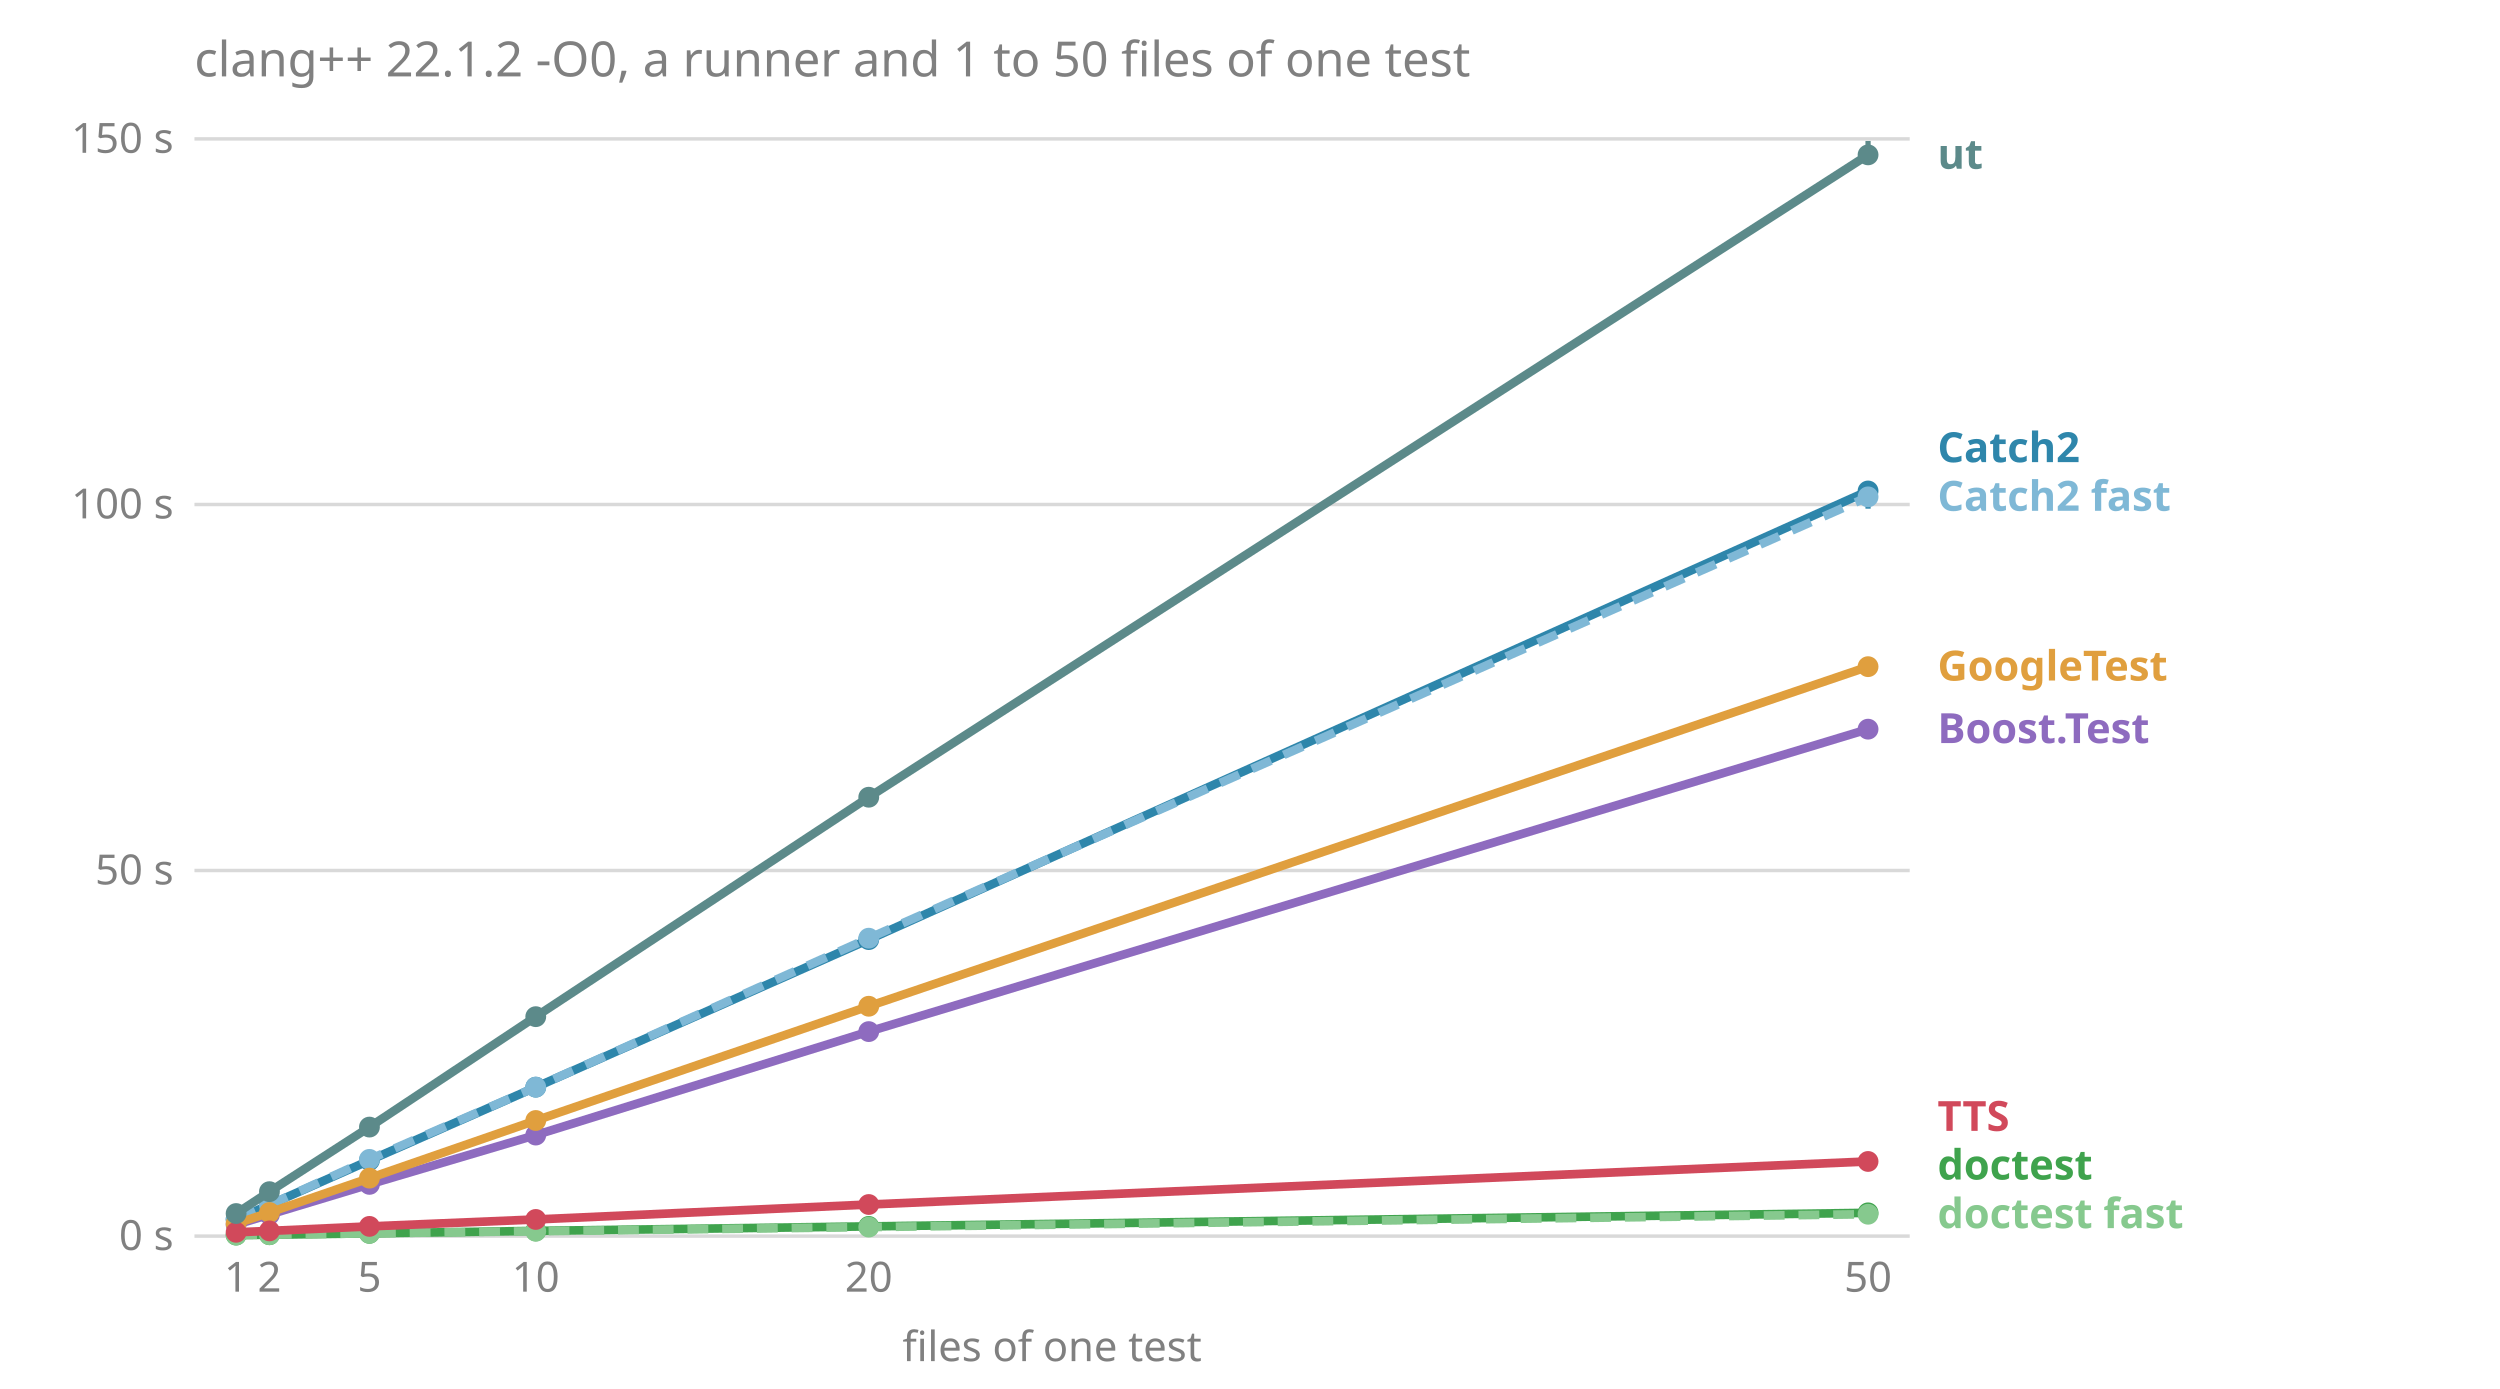
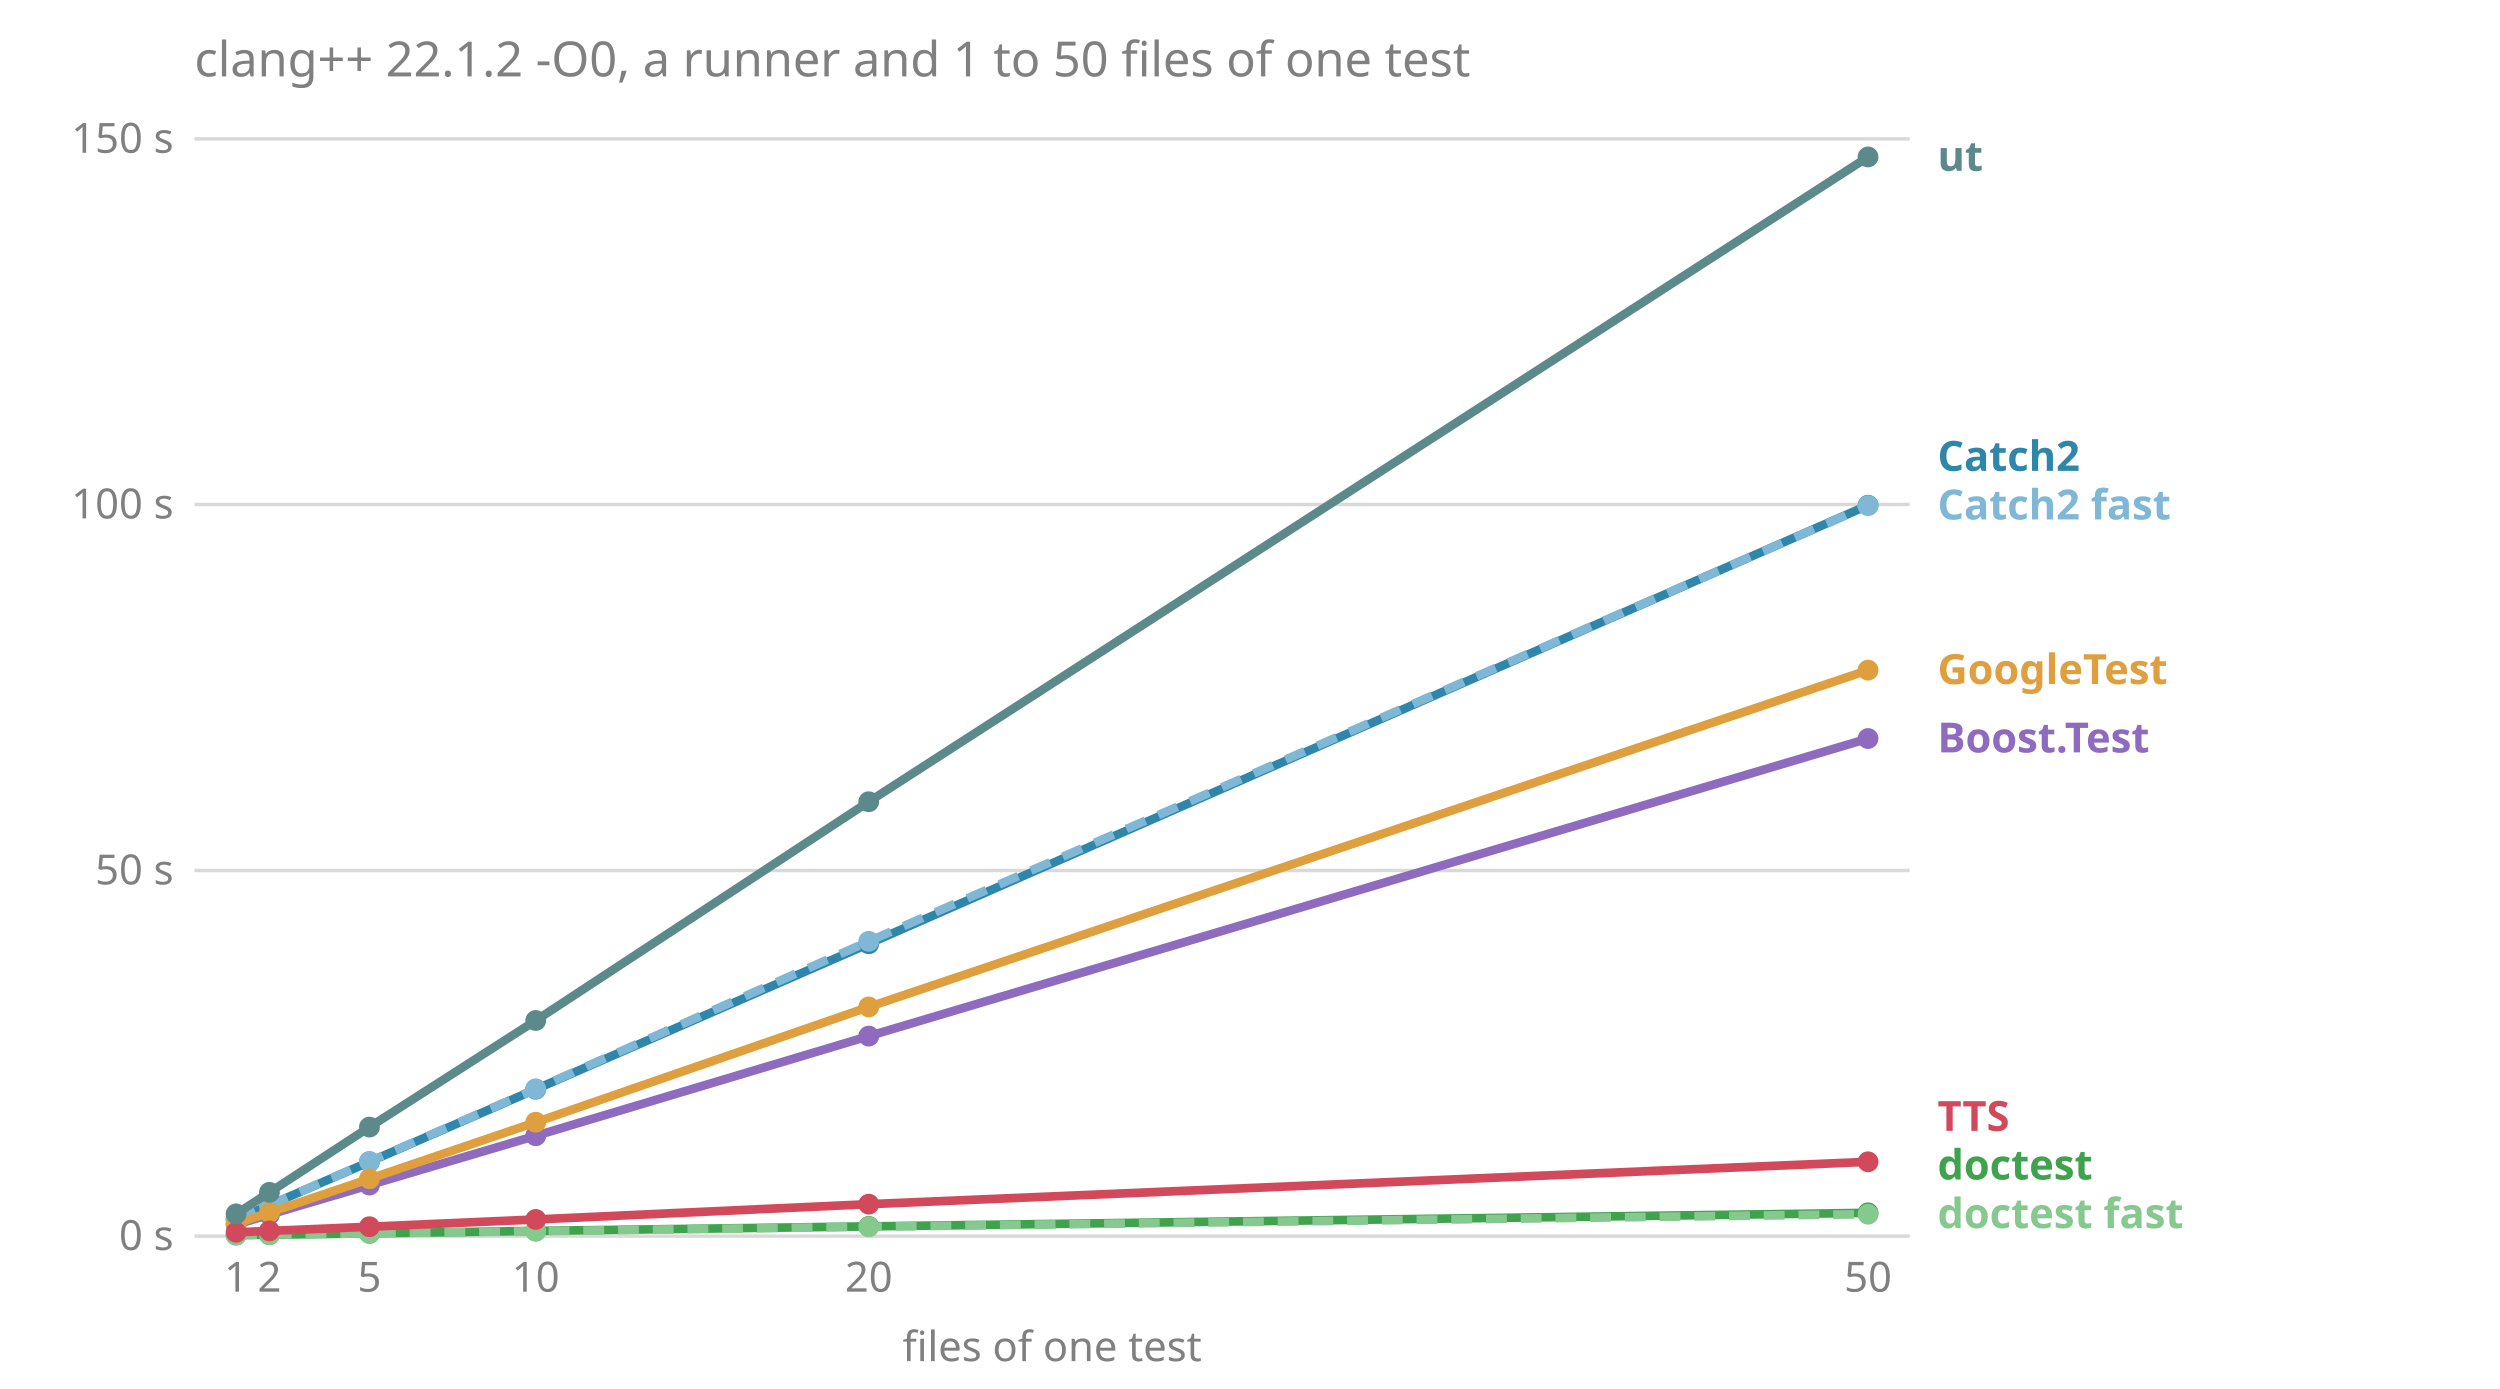
<svg xmlns="http://www.w3.org/2000/svg" viewBox="0 0 720 400" font-family="sans-serif" font-size="12">
  <text x="56.0" y="22.0" fill="#808080" font-size="14">clang++ 22.1.2 -O0, a runner and 1 to 50 files of one test</text>
  <line x1="56.0" x2="550.0" y1="356.0" y2="356.0" stroke="#808080" stroke-opacity="0.3" />
  <text x="50.0" y="360.0" fill="#808080" text-anchor="end">0 s</text>
  <line x1="56.0" x2="550.0" y1="250.7" y2="250.7" stroke="#808080" stroke-opacity="0.3" />
  <text x="50.0" y="254.7" fill="#808080" text-anchor="end">50 s</text>
  <line x1="56.0" x2="550.0" y1="145.3" y2="145.3" stroke="#808080" stroke-opacity="0.3" />
  <text x="50.0" y="149.3" fill="#808080" text-anchor="end">100 s</text>
  <line x1="56.0" x2="550.0" y1="40.0" y2="40.0" stroke="#808080" stroke-opacity="0.3" />
  <text x="50.0" y="44.0" fill="#808080" text-anchor="end">150 s</text>
  <text x="68.0" y="372.0" fill="#808080" text-anchor="middle">1</text>
  <text x="77.6" y="372.0" fill="#808080" text-anchor="middle">2</text>
  <text x="106.4" y="372.0" fill="#808080" text-anchor="middle">5</text>
  <text x="154.3" y="372.0" fill="#808080" text-anchor="middle">10</text>
  <text x="250.2" y="372.0" fill="#808080" text-anchor="middle">20</text>
  <text x="538.0" y="372.0" fill="#808080" text-anchor="middle">50</text>
  <text x="303.0" y="392.0" fill="#808080" text-anchor="middle">files of one test</text>
  <text x="558.0" y="353.7" fill="#86c98e" font-weight="bold">doctest fast</text>
  <text x="558.0" y="339.7" fill="#3fa34d" font-weight="bold">doctest</text>
  <text x="558.0" y="325.7" fill="#d1495b" font-weight="bold">TTS</text>
-   <text x="558.0" y="214.0" fill="#8e6bbf" font-weight="bold">Boost.Test</text>
-   <text x="558.0" y="196.0" fill="#e09f3e" font-weight="bold">GoogleTest</text>
-   <text x="558.0" y="147.1" fill="#7fb8d6" font-weight="bold">Catch2 fast</text>
-   <text x="558.0" y="133.1" fill="#2e86ab" font-weight="bold">Catch2</text>
-   <text x="558.0" y="48.6" fill="#5c8a8a" font-weight="bold">ut</text>
-   <polyline points="68.0,352.7 77.6,349.8 106.4,341.1 154.3,326.9 250.2,297.1 538.0,210.0" fill="none" stroke="#8e6bbf" stroke-width="2.5" />
+   <text x="558.0" y="216.7" fill="#8e6bbf" font-weight="bold">Boost.Test</text>
+   <text x="558.0" y="197.0" fill="#e09f3e" font-weight="bold">GoogleTest</text>
+   <text x="558.0" y="149.6" fill="#7fb8d6" font-weight="bold">Catch2 fast</text>
+   <text x="558.0" y="135.6" fill="#2e86ab" font-weight="bold">Catch2</text>
+   <text x="558.0" y="49.2" fill="#5c8a8a" font-weight="bold">ut</text>
+   <polyline points="68.0,352.7 77.6,349.8 106.4,341.3 154.3,327.1 250.2,298.4 538.0,212.7" fill="none" stroke="#8e6bbf" stroke-width="2.5" />
  <line x1="68.0" x2="68.0" y1="352.7" y2="352.6" stroke="#8e6bbf" stroke-width="1.5" />
  <circle cx="68.0" cy="352.7" r="3" fill="#8e6bbf" />
  <line x1="77.6" x2="77.6" y1="349.8" y2="349.8" stroke="#8e6bbf" stroke-width="1.5" />
  <circle cx="77.6" cy="349.8" r="3" fill="#8e6bbf" />
-   <line x1="106.4" x2="106.4" y1="341.3" y2="341.0" stroke="#8e6bbf" stroke-width="1.5" />
-   <circle cx="106.4" cy="341.1" r="3" fill="#8e6bbf" />
-   <line x1="154.3" x2="154.3" y1="326.9" y2="326.8" stroke="#8e6bbf" stroke-width="1.5" />
-   <circle cx="154.3" cy="326.9" r="3" fill="#8e6bbf" />
-   <line x1="250.2" x2="250.2" y1="298.5" y2="297.0" stroke="#8e6bbf" stroke-width="1.5" />
-   <circle cx="250.2" cy="297.1" r="3" fill="#8e6bbf" />
-   <line x1="538.0" x2="538.0" y1="211.4" y2="209.0" stroke="#8e6bbf" stroke-width="1.5" />
-   <circle cx="538.0" cy="210.0" r="3" fill="#8e6bbf" />
-   <polyline points="68.0,351.2 77.6,347.0 106.4,334.2 154.3,313.1 250.2,270.6 538.0,141.4" fill="none" stroke="#2e86ab" stroke-width="2.5" />
-   <line x1="68.0" x2="68.0" y1="351.2" y2="351.2" stroke="#2e86ab" stroke-width="1.5" />
+   <line x1="106.4" x2="106.4" y1="341.4" y2="341.2" stroke="#8e6bbf" stroke-width="1.5" />
+   <circle cx="106.4" cy="341.3" r="3" fill="#8e6bbf" />
+   <line x1="154.3" x2="154.3" y1="327.1" y2="326.8" stroke="#8e6bbf" stroke-width="1.5" />
+   <circle cx="154.3" cy="327.1" r="3" fill="#8e6bbf" />
+   <line x1="250.2" x2="250.2" y1="298.9" y2="298.2" stroke="#8e6bbf" stroke-width="1.5" />
+   <circle cx="250.2" cy="298.4" r="3" fill="#8e6bbf" />
+   <line x1="538.0" x2="538.0" y1="213.2" y2="211.1" stroke="#8e6bbf" stroke-width="1.5" />
+   <circle cx="538.0" cy="212.7" r="3" fill="#8e6bbf" />
+   <polyline points="68.0,351.2 77.6,347.1 106.4,334.6 154.3,313.7 250.2,271.8 538.0,145.5" fill="none" stroke="#2e86ab" stroke-width="2.5" />
+   <line x1="68.0" x2="68.0" y1="351.2" y2="351.1" stroke="#2e86ab" stroke-width="1.5" />
  <circle cx="68.0" cy="351.2" r="3" fill="#2e86ab" />
  <line x1="77.6" x2="77.6" y1="347.1" y2="347.0" stroke="#2e86ab" stroke-width="1.5" />
-   <circle cx="77.6" cy="347.0" r="3" fill="#2e86ab" />
-   <line x1="106.4" x2="106.4" y1="334.6" y2="334.1" stroke="#2e86ab" stroke-width="1.5" />
-   <circle cx="106.4" cy="334.2" r="3" fill="#2e86ab" />
-   <line x1="154.3" x2="154.3" y1="313.8" y2="313.0" stroke="#2e86ab" stroke-width="1.5" />
-   <circle cx="154.3" cy="313.1" r="3" fill="#2e86ab" />
-   <line x1="250.2" x2="250.2" y1="271.3" y2="270.4" stroke="#2e86ab" stroke-width="1.5" />
-   <circle cx="250.2" cy="270.6" r="3" fill="#2e86ab" />
-   <line x1="538.0" x2="538.0" y1="146.5" y2="141.3" stroke="#2e86ab" stroke-width="1.5" />
-   <circle cx="538.0" cy="141.4" r="3" fill="#2e86ab" />
-   <polyline points="68.0,351.1 77.6,347.0 106.4,333.9 154.3,313.1 250.2,270.2 538.0,143.1" fill="none" stroke="#7fb8d6" stroke-width="2.5" stroke-dasharray="6 4" />
-   <line x1="68.0" x2="68.0" y1="351.2" y2="351.0" stroke="#7fb8d6" stroke-width="1.5" />
-   <circle cx="68.0" cy="351.1" r="3" fill="#7fb8d6" />
+   <circle cx="77.6" cy="347.1" r="3" fill="#2e86ab" />
+   <line x1="106.4" x2="106.4" y1="334.7" y2="334.4" stroke="#2e86ab" stroke-width="1.5" />
+   <circle cx="106.4" cy="334.6" r="3" fill="#2e86ab" />
+   <line x1="154.3" x2="154.3" y1="313.7" y2="313.3" stroke="#2e86ab" stroke-width="1.5" />
+   <circle cx="154.3" cy="313.7" r="3" fill="#2e86ab" />
+   <line x1="250.2" x2="250.2" y1="271.9" y2="271.5" stroke="#2e86ab" stroke-width="1.5" />
+   <circle cx="250.2" cy="271.8" r="3" fill="#2e86ab" />
+   <line x1="538.0" x2="538.0" y1="146.1" y2="144.0" stroke="#2e86ab" stroke-width="1.5" />
+   <circle cx="538.0" cy="145.5" r="3" fill="#2e86ab" />
+   <polyline points="68.0,351.2 77.6,347.1 106.4,334.5 154.3,313.6 250.2,271.1 538.0,145.6" fill="none" stroke="#7fb8d6" stroke-width="2.5" stroke-dasharray="6 4" />
+   <line x1="68.0" x2="68.0" y1="351.2" y2="351.1" stroke="#7fb8d6" stroke-width="1.5" />
+   <circle cx="68.0" cy="351.2" r="3" fill="#7fb8d6" />
  <line x1="77.6" x2="77.6" y1="347.1" y2="347.0" stroke="#7fb8d6" stroke-width="1.5" />
-   <circle cx="77.6" cy="347.0" r="3" fill="#7fb8d6" />
-   <line x1="106.4" x2="106.4" y1="334.7" y2="333.9" stroke="#7fb8d6" stroke-width="1.5" />
-   <circle cx="106.4" cy="333.9" r="3" fill="#7fb8d6" />
-   <line x1="154.3" x2="154.3" y1="313.5" y2="313.0" stroke="#7fb8d6" stroke-width="1.5" />
-   <circle cx="154.3" cy="313.1" r="3" fill="#7fb8d6" />
-   <line x1="250.2" x2="250.2" y1="271.4" y2="270.0" stroke="#7fb8d6" stroke-width="1.5" />
-   <circle cx="250.2" cy="270.2" r="3" fill="#7fb8d6" />
-   <line x1="538.0" x2="538.0" y1="145.7" y2="142.5" stroke="#7fb8d6" stroke-width="1.5" />
-   <circle cx="538.0" cy="143.1" r="3" fill="#7fb8d6" />
+   <circle cx="77.6" cy="347.1" r="3" fill="#7fb8d6" />
+   <line x1="106.4" x2="106.4" y1="334.7" y2="334.3" stroke="#7fb8d6" stroke-width="1.5" />
+   <circle cx="106.4" cy="334.5" r="3" fill="#7fb8d6" />
+   <line x1="154.3" x2="154.3" y1="313.7" y2="313.4" stroke="#7fb8d6" stroke-width="1.5" />
+   <circle cx="154.3" cy="313.6" r="3" fill="#7fb8d6" />
+   <line x1="250.2" x2="250.2" y1="271.3" y2="270.8" stroke="#7fb8d6" stroke-width="1.5" />
+   <circle cx="250.2" cy="271.1" r="3" fill="#7fb8d6" />
+   <line x1="538.0" x2="538.0" y1="146.9" y2="145.3" stroke="#7fb8d6" stroke-width="1.5" />
+   <circle cx="538.0" cy="145.6" r="3" fill="#7fb8d6" />
  <polyline points="68.0,355.7 77.6,355.6 106.4,355.2 154.3,354.5 250.2,353.2 538.0,349.3" fill="none" stroke="#3fa34d" stroke-width="2.5" />
  <line x1="68.0" x2="68.0" y1="355.7" y2="355.7" stroke="#3fa34d" stroke-width="1.5" />
  <circle cx="68.0" cy="355.7" r="3" fill="#3fa34d" />
  <line x1="77.6" x2="77.6" y1="355.6" y2="355.6" stroke="#3fa34d" stroke-width="1.5" />
  <circle cx="77.6" cy="355.6" r="3" fill="#3fa34d" />
  <line x1="106.4" x2="106.4" y1="355.2" y2="355.2" stroke="#3fa34d" stroke-width="1.5" />
  <circle cx="106.4" cy="355.2" r="3" fill="#3fa34d" />
-   <line x1="154.3" x2="154.3" y1="354.6" y2="354.5" stroke="#3fa34d" stroke-width="1.5" />
+   <line x1="154.3" x2="154.3" y1="354.5" y2="354.5" stroke="#3fa34d" stroke-width="1.5" />
  <circle cx="154.3" cy="354.5" r="3" fill="#3fa34d" />
-   <line x1="250.2" x2="250.2" y1="353.3" y2="353.2" stroke="#3fa34d" stroke-width="1.5" />
+   <line x1="250.2" x2="250.2" y1="353.2" y2="353.2" stroke="#3fa34d" stroke-width="1.5" />
  <circle cx="250.2" cy="353.2" r="3" fill="#3fa34d" />
-   <line x1="538.0" x2="538.0" y1="349.4" y2="349.2" stroke="#3fa34d" stroke-width="1.5" />
+   <line x1="538.0" x2="538.0" y1="349.3" y2="349.3" stroke="#3fa34d" stroke-width="1.5" />
  <circle cx="538.0" cy="349.3" r="3" fill="#3fa34d" />
-   <polyline points="68.0,355.7 77.6,355.6 106.4,355.2 154.3,354.6 250.2,353.4 538.0,349.7" fill="none" stroke="#86c98e" stroke-width="2.5" stroke-dasharray="6 4" />
+   <polyline points="68.0,355.7 77.6,355.6 106.4,355.2 154.3,354.6 250.2,353.3 538.0,349.7" fill="none" stroke="#86c98e" stroke-width="2.5" stroke-dasharray="6 4" />
  <line x1="68.0" x2="68.0" y1="355.7" y2="355.7" stroke="#86c98e" stroke-width="1.5" />
  <circle cx="68.0" cy="355.7" r="3" fill="#86c98e" />
  <line x1="77.6" x2="77.6" y1="355.6" y2="355.6" stroke="#86c98e" stroke-width="1.5" />
  <circle cx="77.6" cy="355.6" r="3" fill="#86c98e" />
  <line x1="106.4" x2="106.4" y1="355.2" y2="355.2" stroke="#86c98e" stroke-width="1.5" />
  <circle cx="106.4" cy="355.2" r="3" fill="#86c98e" />
  <line x1="154.3" x2="154.3" y1="354.6" y2="354.6" stroke="#86c98e" stroke-width="1.5" />
  <circle cx="154.3" cy="354.6" r="3" fill="#86c98e" />
-   <line x1="250.2" x2="250.2" y1="353.4" y2="353.3" stroke="#86c98e" stroke-width="1.5" />
-   <circle cx="250.2" cy="353.4" r="3" fill="#86c98e" />
-   <line x1="538.0" x2="538.0" y1="349.8" y2="349.5" stroke="#86c98e" stroke-width="1.5" />
+   <line x1="250.2" x2="250.2" y1="353.3" y2="353.3" stroke="#86c98e" stroke-width="1.5" />
+   <circle cx="250.2" cy="353.3" r="3" fill="#86c98e" />
+   <line x1="538.0" x2="538.0" y1="349.7" y2="349.6" stroke="#86c98e" stroke-width="1.5" />
  <circle cx="538.0" cy="349.7" r="3" fill="#86c98e" />
-   <polyline points="68.0,352.4 77.6,349.2 106.4,339.3 154.3,322.7 250.2,289.8 538.0,192.0" fill="none" stroke="#e09f3e" stroke-width="2.5" />
-   <line x1="68.0" x2="68.0" y1="352.5" y2="352.3" stroke="#e09f3e" stroke-width="1.5" />
+   <polyline points="68.0,352.4 77.6,349.2 106.4,339.5 154.3,323.2 250.2,290.0 538.0,193.0" fill="none" stroke="#e09f3e" stroke-width="2.5" />
+   <line x1="68.0" x2="68.0" y1="352.4" y2="352.4" stroke="#e09f3e" stroke-width="1.5" />
  <circle cx="68.0" cy="352.4" r="3" fill="#e09f3e" />
-   <line x1="77.6" x2="77.6" y1="349.3" y2="349.2" stroke="#e09f3e" stroke-width="1.5" />
+   <line x1="77.6" x2="77.6" y1="349.3" y2="349.1" stroke="#e09f3e" stroke-width="1.5" />
  <circle cx="77.6" cy="349.2" r="3" fill="#e09f3e" />
-   <line x1="106.4" x2="106.4" y1="339.4" y2="339.1" stroke="#e09f3e" stroke-width="1.5" />
-   <circle cx="106.4" cy="339.3" r="3" fill="#e09f3e" />
-   <line x1="154.3" x2="154.3" y1="323.5" y2="322.7" stroke="#e09f3e" stroke-width="1.5" />
-   <circle cx="154.3" cy="322.7" r="3" fill="#e09f3e" />
-   <line x1="250.2" x2="250.2" y1="289.9" y2="289.0" stroke="#e09f3e" stroke-width="1.5" />
-   <circle cx="250.2" cy="289.8" r="3" fill="#e09f3e" />
-   <line x1="538.0" x2="538.0" y1="193.5" y2="190.3" stroke="#e09f3e" stroke-width="1.5" />
-   <circle cx="538.0" cy="192.0" r="3" fill="#e09f3e" />
-   <polyline points="68.0,354.9 77.6,354.5 106.4,353.2 154.3,351.2 250.2,346.9 538.0,334.5" fill="none" stroke="#d1495b" stroke-width="2.5" />
+   <line x1="106.4" x2="106.4" y1="339.7" y2="339.5" stroke="#e09f3e" stroke-width="1.5" />
+   <circle cx="106.4" cy="339.5" r="3" fill="#e09f3e" />
+   <line x1="154.3" x2="154.3" y1="323.4" y2="323.0" stroke="#e09f3e" stroke-width="1.5" />
+   <circle cx="154.3" cy="323.2" r="3" fill="#e09f3e" />
+   <line x1="250.2" x2="250.2" y1="290.4" y2="289.6" stroke="#e09f3e" stroke-width="1.5" />
+   <circle cx="250.2" cy="290.0" r="3" fill="#e09f3e" />
+   <line x1="538.0" x2="538.0" y1="193.9" y2="192.7" stroke="#e09f3e" stroke-width="1.5" />
+   <circle cx="538.0" cy="193.0" r="3" fill="#e09f3e" />
+   <polyline points="68.0,354.9 77.6,354.5 106.4,353.3 154.3,351.2 250.2,346.8 538.0,334.6" fill="none" stroke="#d1495b" stroke-width="2.5" />
  <line x1="68.0" x2="68.0" y1="354.9" y2="354.9" stroke="#d1495b" stroke-width="1.5" />
  <circle cx="68.0" cy="354.9" r="3" fill="#d1495b" />
  <line x1="77.6" x2="77.6" y1="354.5" y2="354.5" stroke="#d1495b" stroke-width="1.5" />
  <circle cx="77.6" cy="354.5" r="3" fill="#d1495b" />
-   <line x1="106.4" x2="106.4" y1="353.2" y2="353.2" stroke="#d1495b" stroke-width="1.5" />
-   <circle cx="106.4" cy="353.2" r="3" fill="#d1495b" />
-   <line x1="154.3" x2="154.3" y1="351.2" y2="351.1" stroke="#d1495b" stroke-width="1.5" />
+   <line x1="106.4" x2="106.4" y1="353.3" y2="353.2" stroke="#d1495b" stroke-width="1.5" />
+   <circle cx="106.4" cy="353.3" r="3" fill="#d1495b" />
+   <line x1="154.3" x2="154.3" y1="351.2" y2="351.0" stroke="#d1495b" stroke-width="1.5" />
  <circle cx="154.3" cy="351.2" r="3" fill="#d1495b" />
-   <line x1="250.2" x2="250.2" y1="347.0" y2="346.8" stroke="#d1495b" stroke-width="1.5" />
-   <circle cx="250.2" cy="346.9" r="3" fill="#d1495b" />
-   <line x1="538.0" x2="538.0" y1="334.7" y2="334.4" stroke="#d1495b" stroke-width="1.5" />
-   <circle cx="538.0" cy="334.5" r="3" fill="#d1495b" />
-   <polyline points="68.0,349.5 77.6,343.2 106.4,324.6 154.3,292.8 250.2,229.6 538.0,44.6" fill="none" stroke="#5c8a8a" stroke-width="2.5" />
-   <line x1="68.0" x2="68.0" y1="349.6" y2="349.4" stroke="#5c8a8a" stroke-width="1.5" />
-   <circle cx="68.0" cy="349.5" r="3" fill="#5c8a8a" />
-   <line x1="77.6" x2="77.6" y1="343.4" y2="343.2" stroke="#5c8a8a" stroke-width="1.5" />
-   <circle cx="77.6" cy="343.2" r="3" fill="#5c8a8a" />
-   <line x1="106.4" x2="106.4" y1="324.9" y2="324.3" stroke="#5c8a8a" stroke-width="1.5" />
+   <line x1="250.2" x2="250.2" y1="346.8" y2="346.8" stroke="#d1495b" stroke-width="1.5" />
+   <circle cx="250.2" cy="346.8" r="3" fill="#d1495b" />
+   <line x1="538.0" x2="538.0" y1="334.7" y2="334.5" stroke="#d1495b" stroke-width="1.5" />
+   <circle cx="538.0" cy="334.6" r="3" fill="#d1495b" />
+   <polyline points="68.0,349.6 77.6,343.4 106.4,324.6 154.3,293.9 250.2,230.9 538.0,45.2" fill="none" stroke="#5c8a8a" stroke-width="2.5" />
+   <line x1="68.0" x2="68.0" y1="349.6" y2="349.5" stroke="#5c8a8a" stroke-width="1.5" />
+   <circle cx="68.0" cy="349.6" r="3" fill="#5c8a8a" />
+   <line x1="77.6" x2="77.6" y1="343.6" y2="343.4" stroke="#5c8a8a" stroke-width="1.5" />
+   <circle cx="77.6" cy="343.4" r="3" fill="#5c8a8a" />
+   <line x1="106.4" x2="106.4" y1="325.1" y2="324.4" stroke="#5c8a8a" stroke-width="1.5" />
  <circle cx="106.4" cy="324.6" r="3" fill="#5c8a8a" />
-   <line x1="154.3" x2="154.3" y1="293.8" y2="292.6" stroke="#5c8a8a" stroke-width="1.5" />
-   <circle cx="154.3" cy="292.8" r="3" fill="#5c8a8a" />
-   <line x1="250.2" x2="250.2" y1="230.5" y2="228.0" stroke="#5c8a8a" stroke-width="1.5" />
-   <circle cx="250.2" cy="229.6" r="3" fill="#5c8a8a" />
-   <line x1="538.0" x2="538.0" y1="45.8" y2="40.6" stroke="#5c8a8a" stroke-width="1.5" />
-   <circle cx="538.0" cy="44.6" r="3" fill="#5c8a8a" />
+   <line x1="154.3" x2="154.3" y1="294.1" y2="293.8" stroke="#5c8a8a" stroke-width="1.5" />
+   <circle cx="154.3" cy="293.9" r="3" fill="#5c8a8a" />
+   <line x1="250.2" x2="250.2" y1="232.0" y2="229.2" stroke="#5c8a8a" stroke-width="1.5" />
+   <circle cx="250.2" cy="230.9" r="3" fill="#5c8a8a" />
+   <line x1="538.0" x2="538.0" y1="47.3" y2="45.1" stroke="#5c8a8a" stroke-width="1.5" />
+   <circle cx="538.0" cy="45.2" r="3" fill="#5c8a8a" />
</svg>
